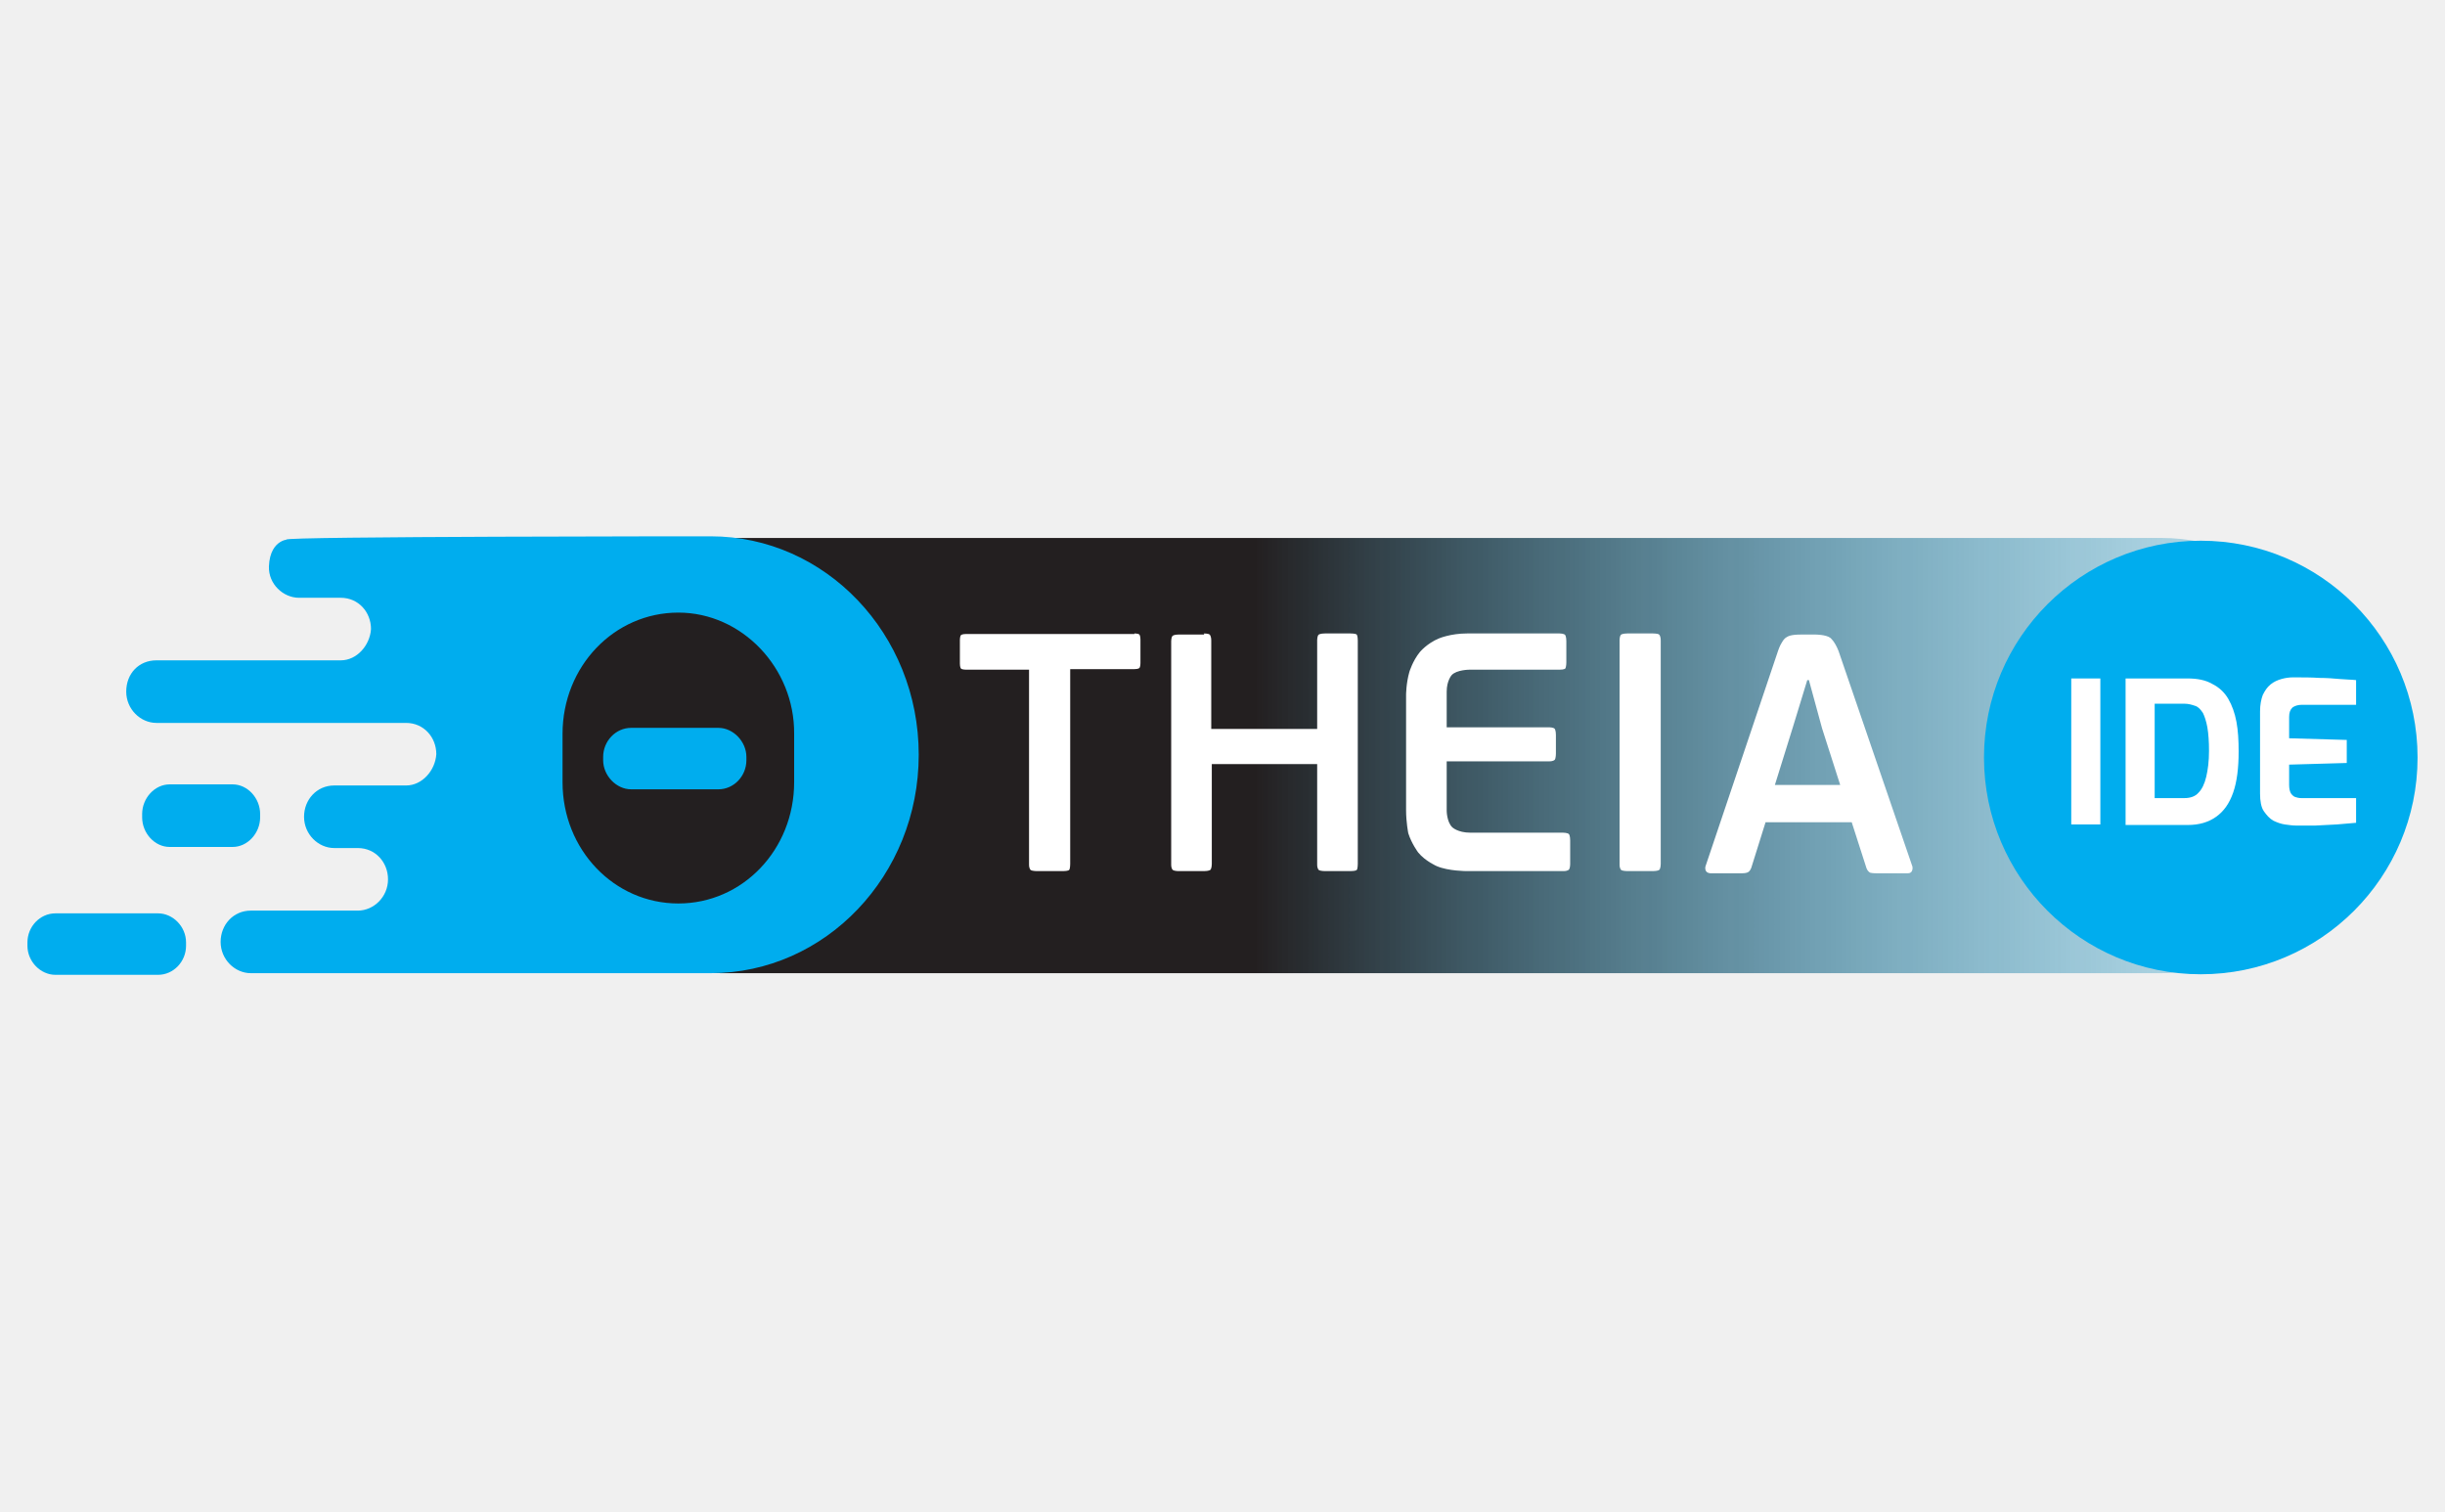
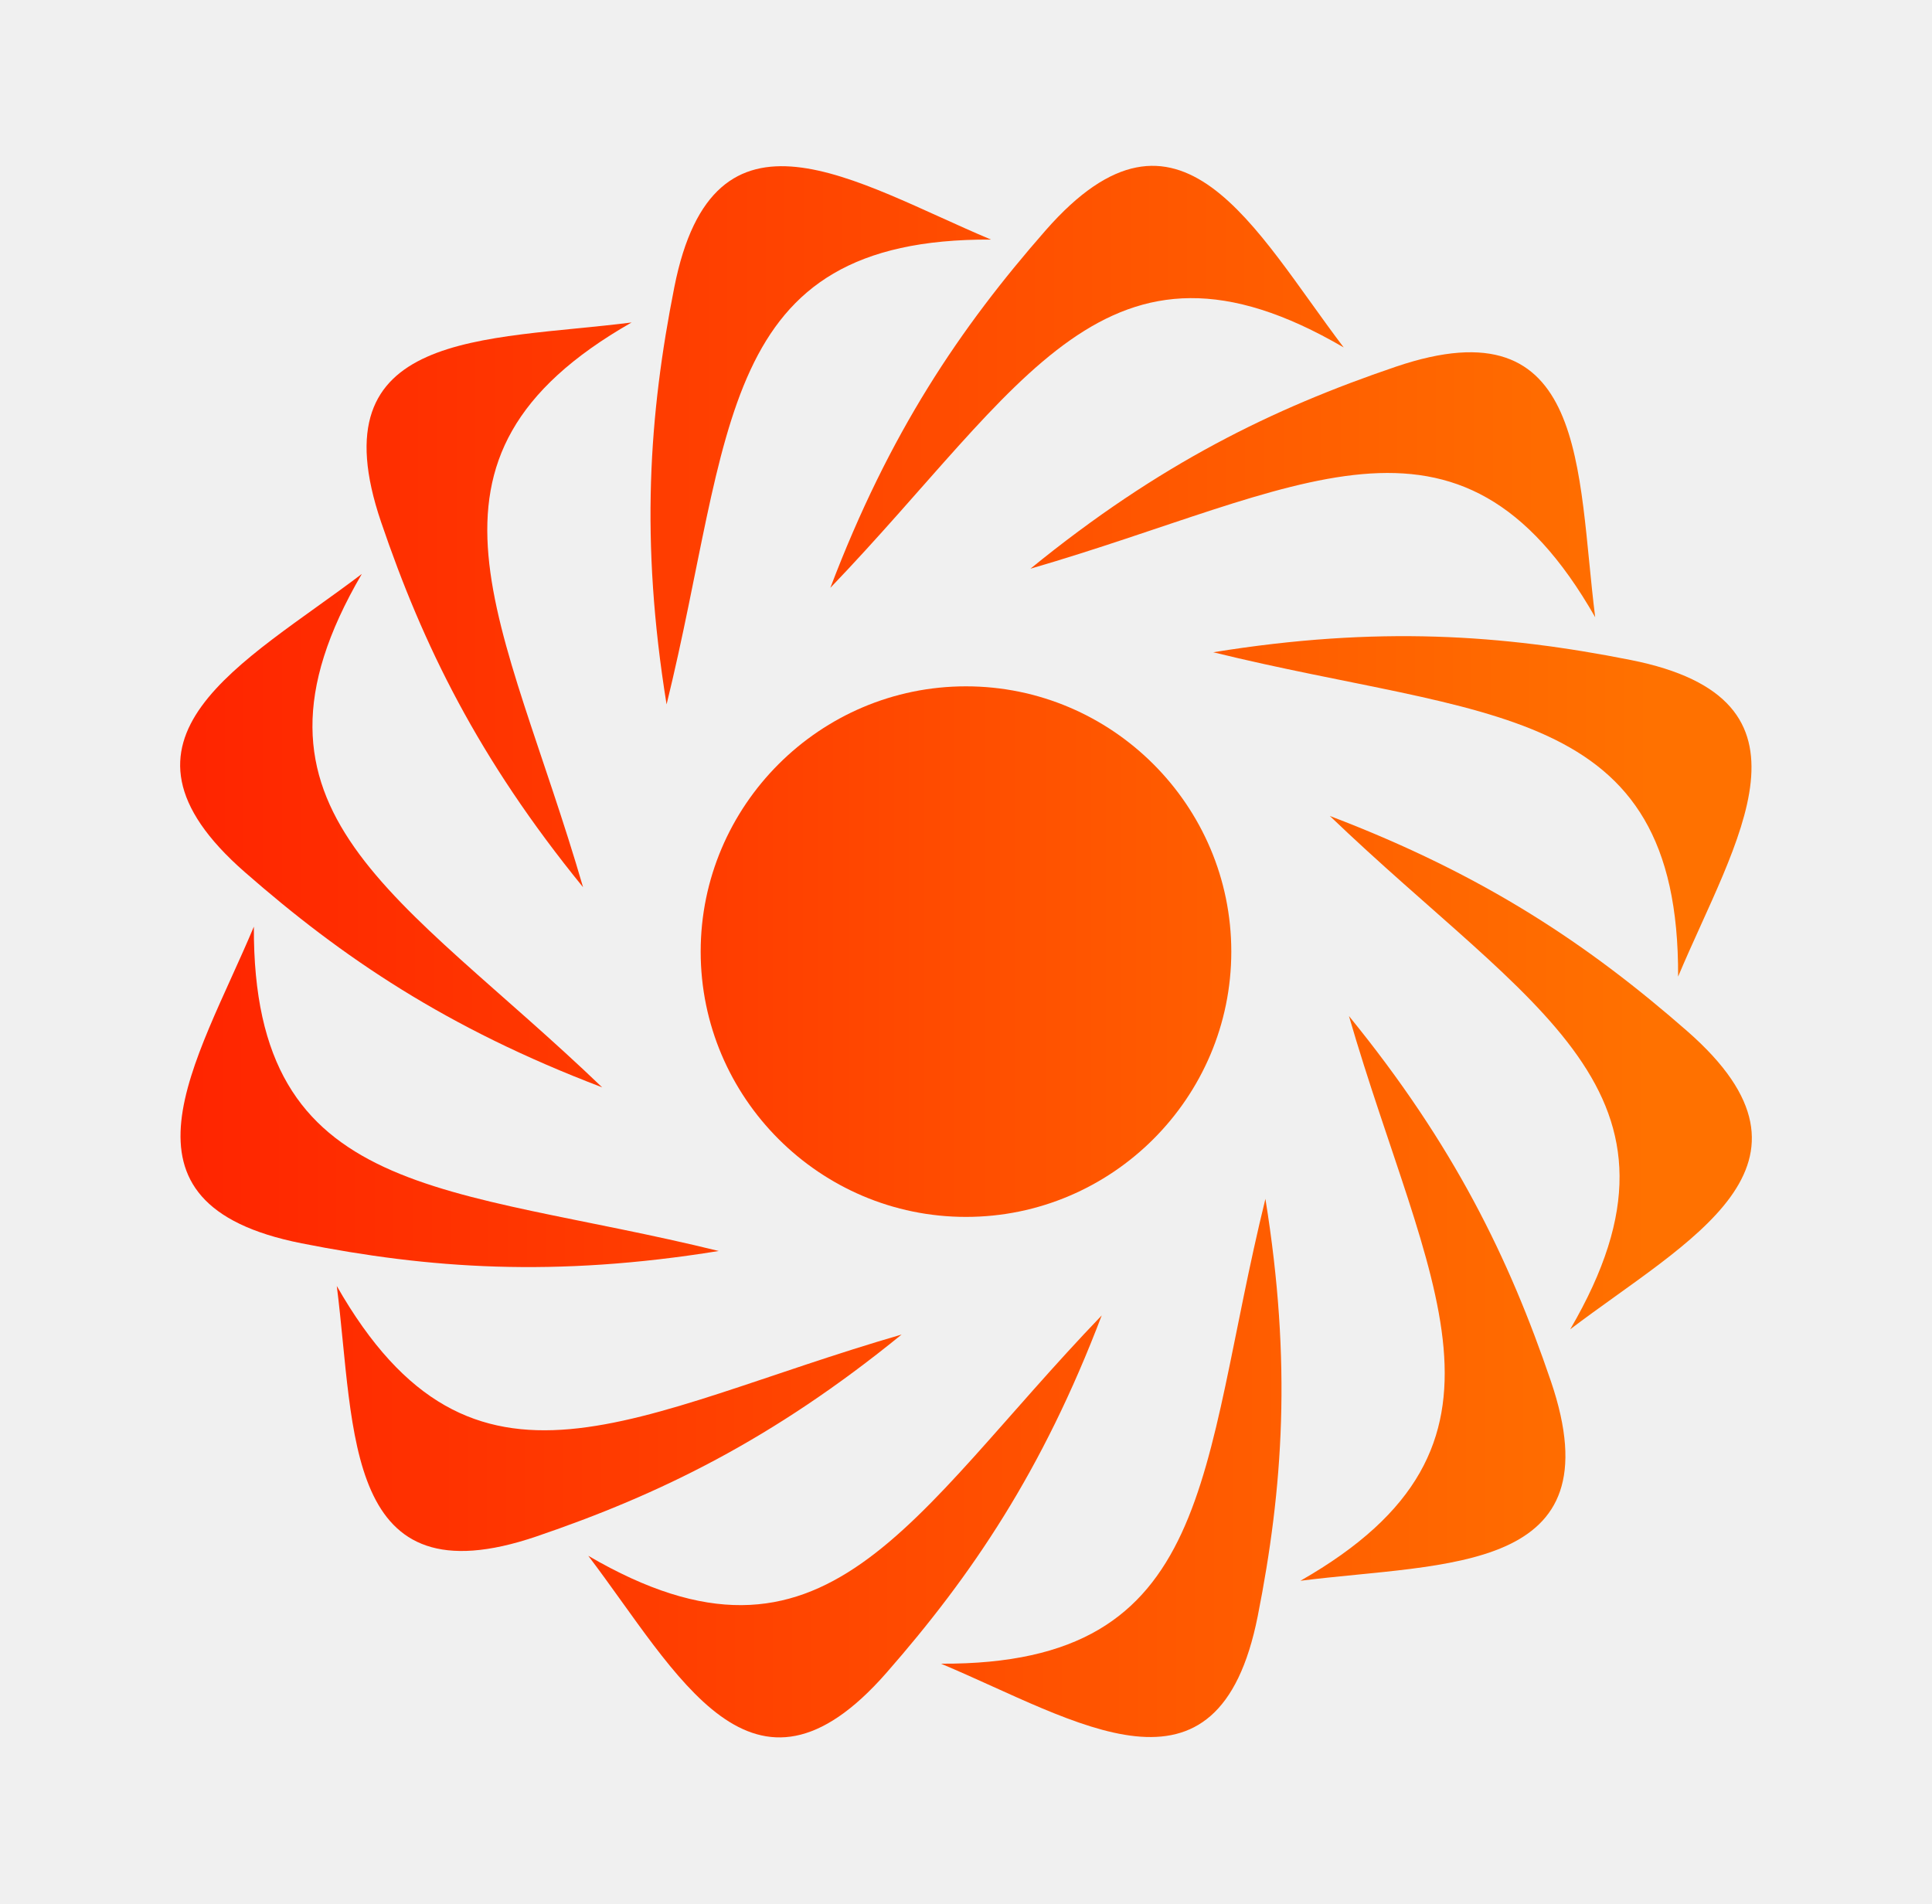
- <svg xmlns="http://www.w3.org/2000/svg" xmlns:xlink="http://www.w3.org/1999/xlink" version="1.1" id="Layer_1" x="0px" y="0px" viewBox="0 0 445.5 275.34" xml:space="preserve" width="445.5" height="275.34">
-   <defs id="defs72" />
-   <style type="text/css" id="style2">
- 	.st0{fill:url(#SVGID_1_);}
- 	.st1{clip-path:url(#SVGID_00000167386746856513901470000003042487874386661053_);fill:#00ADEE;}
- 	.st2{clip-path:url(#SVGID_00000167386746856513901470000003042487874386661053_);}
- 	.st3{fill:#00ADEE;}
- 	.st4{clip-path:url(#SVGID_00000054242515072454618500000016323923471560882071_);fill:#FFFFFF;}
- 	.st5{fill:#FFFFFF;}
- </style>
-   <linearGradient id="SVGID_1_" gradientUnits="userSpaceOnUse" x1="-49.573" y1="42.174" x2="391.858" y2="42.174" gradientTransform="matrix(1.0221,0,0,1,65.7771,0)">
-     <stop offset="0.473" style="stop-color:#231F20" id="stop4" />
-     <stop offset="0.566" style="stop-color:#1B3D4C;stop-opacity:0.824" id="stop6" />
-     <stop offset="0.719" style="stop-color:#106A8D;stop-opacity:0.534" id="stop8" />
-     <stop offset="0.847" style="stop-color:#078BBD;stop-opacity:0.29" id="stop10" />
-     <stop offset="0.945" style="stop-color:#029FDB;stop-opacity:0.105" id="stop12" />
-     <stop offset="1" style="stop-color:#00A7E6;stop-opacity:0" id="stop14" />
-   </linearGradient>
-   <g id="g917" transform="translate(0,95.42)">
-     <path class="st0" d="M 393.8,81.9 H 131.4 c -19.7,0 -35.6,-16 -35.6,-35.6 v -8.1 c 0,-19.7 16,-35.6 35.6,-35.6 h 262.4 c 19.7,0 35.6,16 35.6,35.6 v 8.1 c 0,19.6 -15.9,35.6 -35.6,35.6 z" id="path17" style="fill:url(#SVGID_1_)" />
-     <g id="g37">
-       <g id="g33">
-         <defs id="defs20">
-           <rect id="SVGID_00000103237334383586192740000008903319534172553147_" x="5" y="2.3" width="546.2" height="79.9" />
-         </defs>
-         <clipPath id="SVGID_00000144310959564571615110000013590893603388272806_">
-           <use xlink:href="#SVGID_00000103237334383586192740000008903319534172553147_" style="overflow:visible" id="use22" x="0" y="0" width="100%" height="100%" />
-         </clipPath>
-         <path style="fill:#00adee" d="m 28.8,71 c 2.7,0 5.1,2.4 5.1,5.3 v 0.6 c 0,2.9 -2.3,5.3 -5.1,5.3 H 10.1 C 7.4,82.2 5,79.8 5,76.9 V 76.3 C 5,73.4 7.3,71 10.1,71 h 18.7" clip-path="url(#SVGID_00000144310959564571615110000013590893603388272806_)" id="path25" />
-         <path d="m 129.9,113.3 c 2.7,0 5.1,2.4 5.1,5.3 v 0.6 c 0,2.9 -2.3,5.3 -5.1,5.3 h -18.8 c -2.7,0 -5.1,-2.4 -5.1,-5.3 v -0.6 c 0,-2.9 2.3,-5.3 5.1,-5.3 h 18.8" clip-path="url(#SVGID_00000144310959564571615110000013590893603388272806_)" id="path27" />
-         <path d="m 129.9,113.3 c 2.7,0 5.1,2.4 5.1,5.3 v 0.6 c 0,2.9 -2.3,5.3 -5.1,5.3 h -18.8 c -2.7,0 -5.1,-2.4 -5.1,-5.3 v -0.6 c 0,-2.9 2.3,-5.3 5.1,-5.3 h 18.8" clip-path="url(#SVGID_00000144310959564571615110000013590893603388272806_)" id="path29" />
-         <path style="fill:#00adee" d="m 123.6,16.2 v 0 c -11.7,0 -21.1,9.8 -21.1,22.1 v 8.8 c 0,12.3 9.4,22.1 21.1,22.1 11.7,0 21.1,-9.8 21.1,-22.1 v -8.8 c 0.1,-12 -9.5,-22.1 -21.1,-22.1 z m 7.3,21 c 2.7,0 5.1,2.5 5.1,5.3 v 0.6 c 0,2.9 -2.3,5.3 -5.1,5.3 H 115 c -2.7,0 -5.1,-2.5 -5.1,-5.3 v -0.6 c 0,-2.9 2.3,-5.3 5.1,-5.3 z M 129.5,2.3 c 20.9,0 37.9,17.8 37.9,39.8 0,22 -17,39.8 -37.9,39.8 H 45.7 c -2.9,0 -5.5,-2.5 -5.5,-5.7 0,-3.1 2.3,-5.7 5.5,-5.7 h 19.5 c 2.9,0 5.5,-2.5 5.5,-5.7 0,-3.1 -2.3,-5.7 -5.5,-5.7 h -4.3 c -2.9,0 -5.5,-2.5 -5.5,-5.7 0,-3.1 2.3,-5.7 5.5,-5.7 H 74 c 2.9,0 5.3,-2.7 5.5,-5.7 0,-3.1 -2.3,-5.7 -5.5,-5.7 H 28.5 c -2.9,0 -5.5,-2.5 -5.5,-5.7 0,-3.3 2.3,-5.7 5.5,-5.7 h 33.6 c 2.9,0 5.3,-2.7 5.5,-5.7 0,-3.1 -2.3,-5.7 -5.5,-5.7 H 54.5 C 51.6,13.5 48.9,11 49,7.8 49.2,2.4 53.3,2.9 52.2,2.9 51.1,2.3 129.5,2.3 129.5,2.3" clip-path="url(#SVGID_00000144310959564571615110000013590893603388272806_)" id="path31" />
-       </g>
-       <path class="st3" d="m 42.4,47.5 c 2.7,0 5,2.5 5,5.4 v 0.6 c 0,2.9 -2.3,5.4 -5,5.4 H 30.9 c -2.7,0 -5,-2.5 -5,-5.4 v -0.6 c 0,-2.9 2.3,-5.4 5,-5.4 h 11.5" id="path35" />
-     </g>
-     <g id="g57">
-       <g id="g47">
-         <defs id="defs40">
-           <rect id="SVGID_00000011716820131741507370000001687299576994894722_" x="34.2" y="19.6" width="314.2" height="44.1" />
-         </defs>
-         <clipPath id="SVGID_00000157289742235958974410000008890723319589454514_">
-           <use xlink:href="#SVGID_00000011716820131741507370000001687299576994894722_" style="overflow:visible" id="use42" x="0" y="0" width="100%" height="100%" />
-         </clipPath>
-         <path style="fill:#ffffff" d="m 330.8,20.2 c 0,0 1.9,0 2.7,0.6 0,0 0.8,0.6 1.5,2.4 l 13.4,39.1 c 0,0 0.2,0.4 0,0.9 0,0 -0.1,0.5 -0.8,0.5 h -5.7 c 0,0 -0.7,0 -1.1,-0.1 0,0 -0.4,-0.1 -0.7,-0.8 l -2.7,-8.4 h -15.7 l -2.6,8.3 c 0,0 -0.2,0.6 -0.6,0.8 0,0 -0.3,0.2 -1.1,0.2 h -5.7 c 0,0 -0.7,0 -0.9,-0.5 0,0 -0.2,-0.4 0,-0.9 L 324,23.1 c 0,0 0.3,-0.9 0.7,-1.5 0,0 0.3,-0.6 0.8,-0.9 0,0 0.4,-0.3 1.1,-0.4 0,0 0.6,-0.1 1.5,-0.1 h 2.7 m -1.2,8.3 h -0.3 l -2.6,8.5 -3.3,10.6 h 11.9 L 332,37.3 Z" clip-path="url(#SVGID_00000157289742235958974410000008890723319589454514_)" id="path45" />
-       </g>
-       <path class="st5" d="m 219.3,20 c 0,0 0.9,0 1.1,0.2 0,0 0.3,0.2 0.3,1.1 V 37.4 H 240 V 21.2 c 0,0 0,-0.8 0.3,-1 0,0 0.3,-0.2 1.1,-0.2 h 4.7 c 0,0 0.9,0 1.1,0.2 0,0 0.2,0.2 0.2,1.1 V 62 c 0,0 0,0.9 -0.2,1.1 0,0 -0.2,0.2 -1.1,0.2 h -4.7 c 0,0 -0.8,0 -1.1,-0.2 0,0 -0.3,-0.2 -0.3,-1 V 43.8 H 220.8 V 62 c 0,0 0,0.9 -0.3,1.1 0,0 -0.3,0.2 -1.1,0.2 h -4.7 c 0,0 -0.7,0 -1,-0.2 0,0 -0.3,-0.2 -0.3,-1 V 21.4 c 0,0 0,-0.8 0.3,-1 0,0 0.3,-0.2 1,-0.2 h 4.7 V 20" id="path49" />
-       <path class="st5" d="m 206.7,20 c 0,0 0.7,0 0.9,0.2 0,0 0.2,0.2 0.2,0.9 v 4.3 c 0,0 0,0.7 -0.2,0.9 0,0 -0.2,0.2 -0.9,0.2 H 195 V 62 c 0,0 0,0.9 -0.2,1.1 0,0 -0.2,0.2 -1.1,0.2 h -4.8 c 0,0 -0.8,0 -1.1,-0.2 0,0 -0.3,-0.2 -0.3,-1 V 26.6 H 176 c 0,0 -0.7,0 -0.9,-0.2 0,0 -0.2,-0.2 -0.2,-0.9 v -4.3 c 0,0 0,-0.7 0.2,-0.9 0,0 0.2,-0.2 0.9,-0.2 h 30.7" id="path51" />
-       <path class="st5" d="m 284.2,20 c 0,0 0.8,0 1,0.3 0,0 0.2,0.3 0.2,1.1 v 3.9 c 0,0 0,0.8 -0.2,1.1 0,0 -0.2,0.2 -1,0.2 h -16.4 c 0,0 -2.4,0 -3.3,1 0,0 -0.9,1 -0.9,3 v 6.5 h 18.7 c 0,0 0.8,0 1,0.3 0,0 0.2,0.3 0.2,1.1 v 3.4 c 0,0 0,0.8 -0.2,1.1 0,0 -0.2,0.3 -1,0.3 h -18.7 v 9 c 0,0 0,2 1,3 0,0 1,1 3.3,1 h 16.9 c 0,0 0.9,0 1.1,0.3 0,0 0.2,0.3 0.2,1.1 V 62 c 0,0 0,0.7 -0.2,1 0,0 -0.2,0.3 -1,0.3 h -17.7 c 0,0 -3.3,0 -5.4,-0.9 0,0 -2.1,-0.9 -3.4,-2.5 0,0 -1.2,-1.6 -1.8,-3.5 0,0 -0.4,-2 -0.4,-4.2 v -21 c 0,0 0,-2.1 0.6,-4.2 0,0 0.6,-2 1.9,-3.6 0,0 1.3,-1.6 3.5,-2.5 0,0 2.1,-0.9 5.1,-0.9 h 16.9" id="path53" />
-       <path class="st5" d="m 301.2,20 c 0,0 0.9,0 1.1,0.2 0,0 0.3,0.2 0.3,1.1 V 62 c 0,0 0,0.9 -0.3,1.1 0,0 -0.3,0.2 -1.1,0.2 h -4.7 c 0,0 -0.8,0 -1.1,-0.2 0,0 -0.3,-0.2 -0.3,-1 V 21.2 c 0,0 0,-0.8 0.3,-1 0,0 0.3,-0.2 1.1,-0.2 h 4.7" id="path55" />
-     </g>
-     <circle class="st3" cx="401" cy="42.6" r="39.5" id="circle59" />
-     <g id="g67">
-       <path class="st5" d="M 377.4,54.8 V 28.2 h 5.3 v 26.6 z" id="path61" />
-       <path class="st5" d="M 387.3,54.8 V 28.2 h 11.3 c 1.8,0 3.3,0.3 4.5,1 1.2,0.6 2.2,1.5 2.9,2.7 0.7,1.2 1.2,2.6 1.5,4.2 0.3,1.6 0.4,3.4 0.4,5.4 0,3 -0.3,5.5 -1,7.5 -0.7,2 -1.7,3.4 -3.1,4.4 -1.4,1 -3.1,1.5 -5.2,1.5 h -11.3 z m 5.3,-4.8 h 5.4 c 1.1,0 2,-0.3 2.6,-1 0.6,-0.6 1.1,-1.6 1.4,-2.9 0.3,-1.3 0.5,-2.8 0.5,-4.7 0,-1.7 -0.1,-3.1 -0.3,-4.3 -0.2,-1.1 -0.5,-2 -0.8,-2.6 -0.4,-0.6 -0.8,-1.1 -1.4,-1.3 -0.6,-0.2 -1.2,-0.4 -2,-0.4 h -5.4 z" id="path63" />
-       <path class="st5" d="m 418.3,55 c -0.6,0 -1.2,-0.1 -2,-0.2 -0.7,-0.1 -1.5,-0.4 -2.1,-0.7 -0.7,-0.4 -1.2,-1 -1.7,-1.7 -0.5,-0.7 -0.7,-1.9 -0.7,-3.2 v -15 c 0,-1.2 0.2,-2.2 0.5,-3 0.4,-0.8 0.8,-1.4 1.4,-1.9 0.6,-0.5 1.3,-0.8 2,-1 0.7,-0.2 1.4,-0.3 2.1,-0.3 1.8,0 3.4,0 4.8,0.1 1.4,0 2.6,0.1 3.7,0.2 1.1,0.1 2.1,0.1 3,0.2 V 33 h -9.9 c -0.7,0 -1.3,0.2 -1.7,0.5 -0.4,0.4 -0.6,0.9 -0.6,1.7 v 3.9 l 10.5,0.3 v 4.2 l -10.5,0.3 v 3.7 c 0,0.6 0.1,1.1 0.3,1.5 0.2,0.3 0.5,0.6 0.8,0.7 0.3,0.1 0.7,0.2 1.1,0.2 h 10 v 4.5 c -1.1,0.1 -2.2,0.2 -3.5,0.3 -1.3,0.1 -2.6,0.1 -3.9,0.2 -1.2,0 -2.5,0 -3.6,0 z" id="path65" />
-     </g>
+ <svg xmlns="http://www.w3.org/2000/svg" width="100%" height="100%" viewBox="0 0 338 333" version="1.1" xml:space="preserve" style="fill-rule:evenodd;clip-rule:evenodd;stroke-linejoin:round;stroke-miterlimit:2;">
+   <rect id="Artboard2" x="0" y="-0" width="338" height="333" style="fill:none;" />
+   <g id="flupsel-gradient">
+     <path d="M164.628,291.087C212.811,291.324 209.727,257.136 221.381,209.759C226.033,238.515 224.451,260.472 220.04,282.757C213.102,317.718 188.448,301.087 164.628,291.087" style="fill:url(#_Linear1);" />
+     <path d="M227.503,276.58C269.35,252.701 249.602,224.634 235.997,177.771C254.392,200.348 264.005,220.154 271.326,241.663C282.805,275.409 253.138,273.335 227.503,276.58" style="fill:url(#_Linear2);" />
+     <path d="M274.706,232.58C299.007,190.977 267.863,176.545 232.651,142.765C259.876,153.118 278.103,165.466 295.194,180.427C322.014,203.915 295.277,216.952 274.706,232.58" style="fill:url(#_Linear3);" />
+     <path d="M293.581,170.873C293.822,122.69 259.638,125.771 212.253,114.123C241.016,109.464 262.97,111.05 285.258,115.468C320.219,122.395 303.588,147.053 293.581,170.873" style="fill:url(#_Linear4);" />
+     <path d="M279.077,107.998C255.195,66.151 227.129,85.906 180.269,99.504C202.849,81.105 222.652,71.492 244.16,64.175C277.911,52.696 275.837,82.367 279.077,107.998" style="fill:url(#_Linear5);" />
+     <path d="M235.082,60.792C193.475,36.498 179.046,67.638 145.267,102.85C155.613,75.625 167.96,57.394 182.929,40.307C206.413,13.487 219.446,40.22 235.082,60.792" style="fill:url(#_Linear6);" />
+     <path d="M173.371,41.916C125.188,41.675 128.268,75.859 116.617,123.244C111.966,94.492 113.555,72.531 117.97,50.253C124.896,15.281 149.555,31.912 173.371,41.916" style="fill:url(#_Linear7);" />
+     <path d="M110.493,56.423C68.646,80.305 88.405,108.372 102.006,155.232C83.611,132.651 73.994,112.845 66.673,91.344C55.19,57.593 84.868,59.675 110.493,56.423" style="fill:url(#_Linear8);" />
+     <path d="M63.297,100.423C38.995,142.025 70.136,156.455 105.344,190.245C78.116,179.888 59.892,167.537 42.809,152.572C15.985,129.091 42.721,116.051 63.297,100.423" style="fill:url(#_Linear9);" />
+     <path d="M44.414,162.13C44.177,210.309 78.365,207.232 125.746,218.88C96.986,223.531 75.033,221.953 52.748,217.534C17.78,210.604 34.414,185.957 44.414,162.13" style="fill:url(#_Linear10);" />
+     <path d="M58.921,225.004C82.8,266.855 110.874,247.096 157.734,233.499C135.149,251.898 115.343,261.504 93.838,268.827C60.095,280.307 62.169,250.636 58.921,225.004" style="fill:url(#_Linear11);" />
+     <path d="M102.92,272.211C144.527,296.509 158.952,265.361 192.743,230.153C182.389,257.381 170.031,275.609 155.073,292.692C131.582,319.512 118.552,292.783 102.92,272.211" style="fill:url(#_Linear12);" />
+     <path d="M168.996,212.915C194.561,212.915 215.413,192.065 215.413,166.498C215.413,140.939 194.561,120.084 168.996,120.084C143.437,120.084 122.582,140.939 122.582,166.498C122.582,192.065 143.437,212.915 168.996,212.915" style="fill:url(#_Linear13);" />
  </g>
+   <defs>
+     <linearGradient id="_Linear1" x1="0" y1="0" x2="1" y2="0" gradientUnits="userSpaceOnUse" gradientTransform="matrix(255.3135,2.760146,-2.760146,255.3135,33.77695,165.7949)">
+       <stop offset="0" style="stop-color:rgb(255,37,0);stop-opacity:1" />
+       <stop offset="1" style="stop-color:rgb(255,113,0);stop-opacity:1" />
+     </linearGradient>
+     <linearGradient id="_Linear2" x1="0" y1="0" x2="1" y2="0" gradientUnits="userSpaceOnUse" gradientTransform="matrix(255.3135,2.760146,-2.760146,255.3135,33.77695,165.7949)">
+       <stop offset="0" style="stop-color:rgb(255,37,0);stop-opacity:1" />
+       <stop offset="1" style="stop-color:rgb(255,113,0);stop-opacity:1" />
+     </linearGradient>
+     <linearGradient id="_Linear3" x1="0" y1="0" x2="1" y2="0" gradientUnits="userSpaceOnUse" gradientTransform="matrix(255.3135,2.760146,-2.760146,255.3135,33.77695,165.7949)">
+       <stop offset="0" style="stop-color:rgb(255,37,0);stop-opacity:1" />
+       <stop offset="1" style="stop-color:rgb(255,113,0);stop-opacity:1" />
+     </linearGradient>
+     <linearGradient id="_Linear4" x1="0" y1="0" x2="1" y2="0" gradientUnits="userSpaceOnUse" gradientTransform="matrix(255.3135,2.760146,-2.760146,255.3135,33.77695,165.7949)">
+       <stop offset="0" style="stop-color:rgb(255,37,0);stop-opacity:1" />
+       <stop offset="1" style="stop-color:rgb(255,113,0);stop-opacity:1" />
+     </linearGradient>
+     <linearGradient id="_Linear5" x1="0" y1="0" x2="1" y2="0" gradientUnits="userSpaceOnUse" gradientTransform="matrix(255.3135,2.760146,-2.760146,255.3135,33.77695,165.7949)">
+       <stop offset="0" style="stop-color:rgb(255,37,0);stop-opacity:1" />
+       <stop offset="1" style="stop-color:rgb(255,113,0);stop-opacity:1" />
+     </linearGradient>
+     <linearGradient id="_Linear6" x1="0" y1="0" x2="1" y2="0" gradientUnits="userSpaceOnUse" gradientTransform="matrix(255.3135,2.760146,-2.760146,255.3135,33.77695,165.7949)">
+       <stop offset="0" style="stop-color:rgb(255,37,0);stop-opacity:1" />
+       <stop offset="1" style="stop-color:rgb(255,113,0);stop-opacity:1" />
+     </linearGradient>
+     <linearGradient id="_Linear7" x1="0" y1="0" x2="1" y2="0" gradientUnits="userSpaceOnUse" gradientTransform="matrix(255.3135,2.760146,-2.760146,255.3135,33.77695,165.7949)">
+       <stop offset="0" style="stop-color:rgb(255,37,0);stop-opacity:1" />
+       <stop offset="1" style="stop-color:rgb(255,113,0);stop-opacity:1" />
+     </linearGradient>
+     <linearGradient id="_Linear8" x1="0" y1="0" x2="1" y2="0" gradientUnits="userSpaceOnUse" gradientTransform="matrix(255.3135,2.760146,-2.760146,255.3135,33.77695,165.7949)">
+       <stop offset="0" style="stop-color:rgb(255,37,0);stop-opacity:1" />
+       <stop offset="1" style="stop-color:rgb(255,113,0);stop-opacity:1" />
+     </linearGradient>
+     <linearGradient id="_Linear9" x1="0" y1="0" x2="1" y2="0" gradientUnits="userSpaceOnUse" gradientTransform="matrix(255.3135,2.760146,-2.760146,255.3135,33.77695,165.7949)">
+       <stop offset="0" style="stop-color:rgb(255,37,0);stop-opacity:1" />
+       <stop offset="1" style="stop-color:rgb(255,113,0);stop-opacity:1" />
+     </linearGradient>
+     <linearGradient id="_Linear10" x1="0" y1="0" x2="1" y2="0" gradientUnits="userSpaceOnUse" gradientTransform="matrix(255.3135,2.760146,-2.760146,255.3135,33.77695,165.7949)">
+       <stop offset="0" style="stop-color:rgb(255,37,0);stop-opacity:1" />
+       <stop offset="1" style="stop-color:rgb(255,113,0);stop-opacity:1" />
+     </linearGradient>
+     <linearGradient id="_Linear11" x1="0" y1="0" x2="1" y2="0" gradientUnits="userSpaceOnUse" gradientTransform="matrix(255.3135,2.760146,-2.760146,255.3135,33.77695,165.7949)">
+       <stop offset="0" style="stop-color:rgb(255,37,0);stop-opacity:1" />
+       <stop offset="1" style="stop-color:rgb(255,113,0);stop-opacity:1" />
+     </linearGradient>
+     <linearGradient id="_Linear12" x1="0" y1="0" x2="1" y2="0" gradientUnits="userSpaceOnUse" gradientTransform="matrix(255.3135,2.760146,-2.760146,255.3135,33.77695,165.7949)">
+       <stop offset="0" style="stop-color:rgb(255,37,0);stop-opacity:1" />
+       <stop offset="1" style="stop-color:rgb(255,113,0);stop-opacity:1" />
+     </linearGradient>
+     <linearGradient id="_Linear13" x1="0" y1="0" x2="1" y2="0" gradientUnits="userSpaceOnUse" gradientTransform="matrix(203.5943,2.20102,-2.20102,203.5943,61.16877,165.9375)">
+       <stop offset="0" style="stop-color:rgb(255,37,0);stop-opacity:1" />
+       <stop offset="1" style="stop-color:rgb(255,113,0);stop-opacity:1" />
+     </linearGradient>
+   </defs>
</svg>
